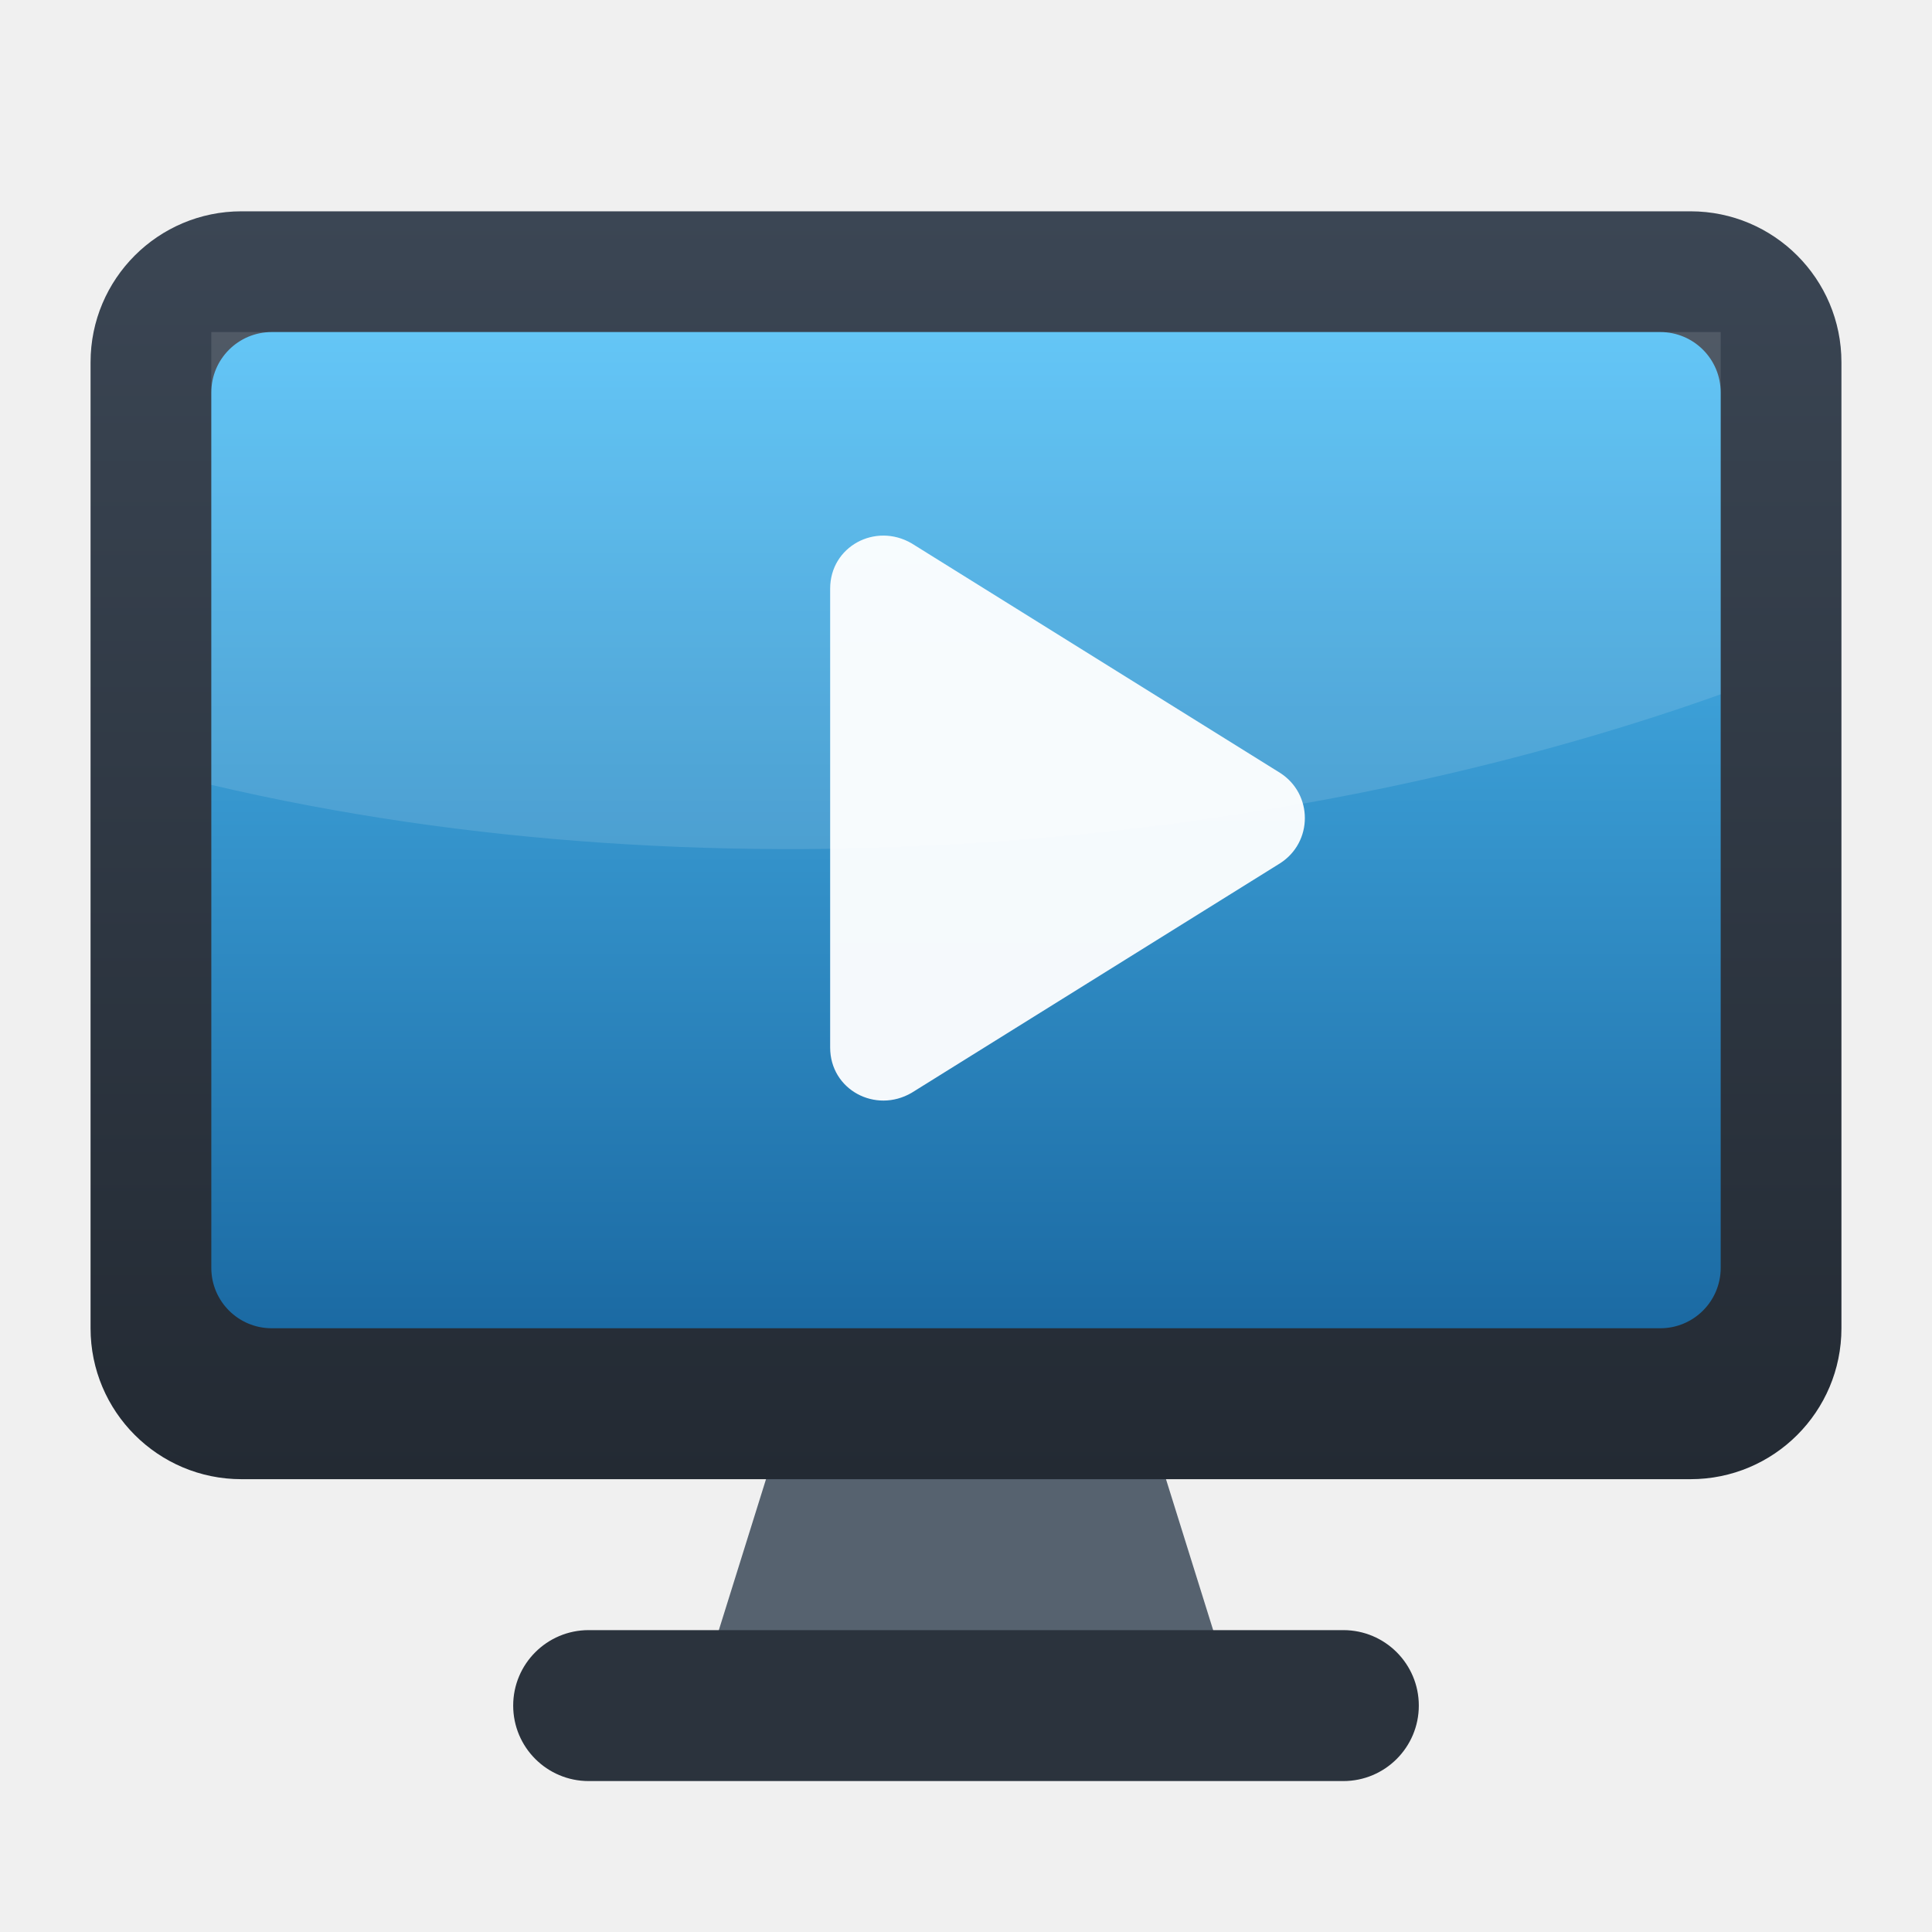
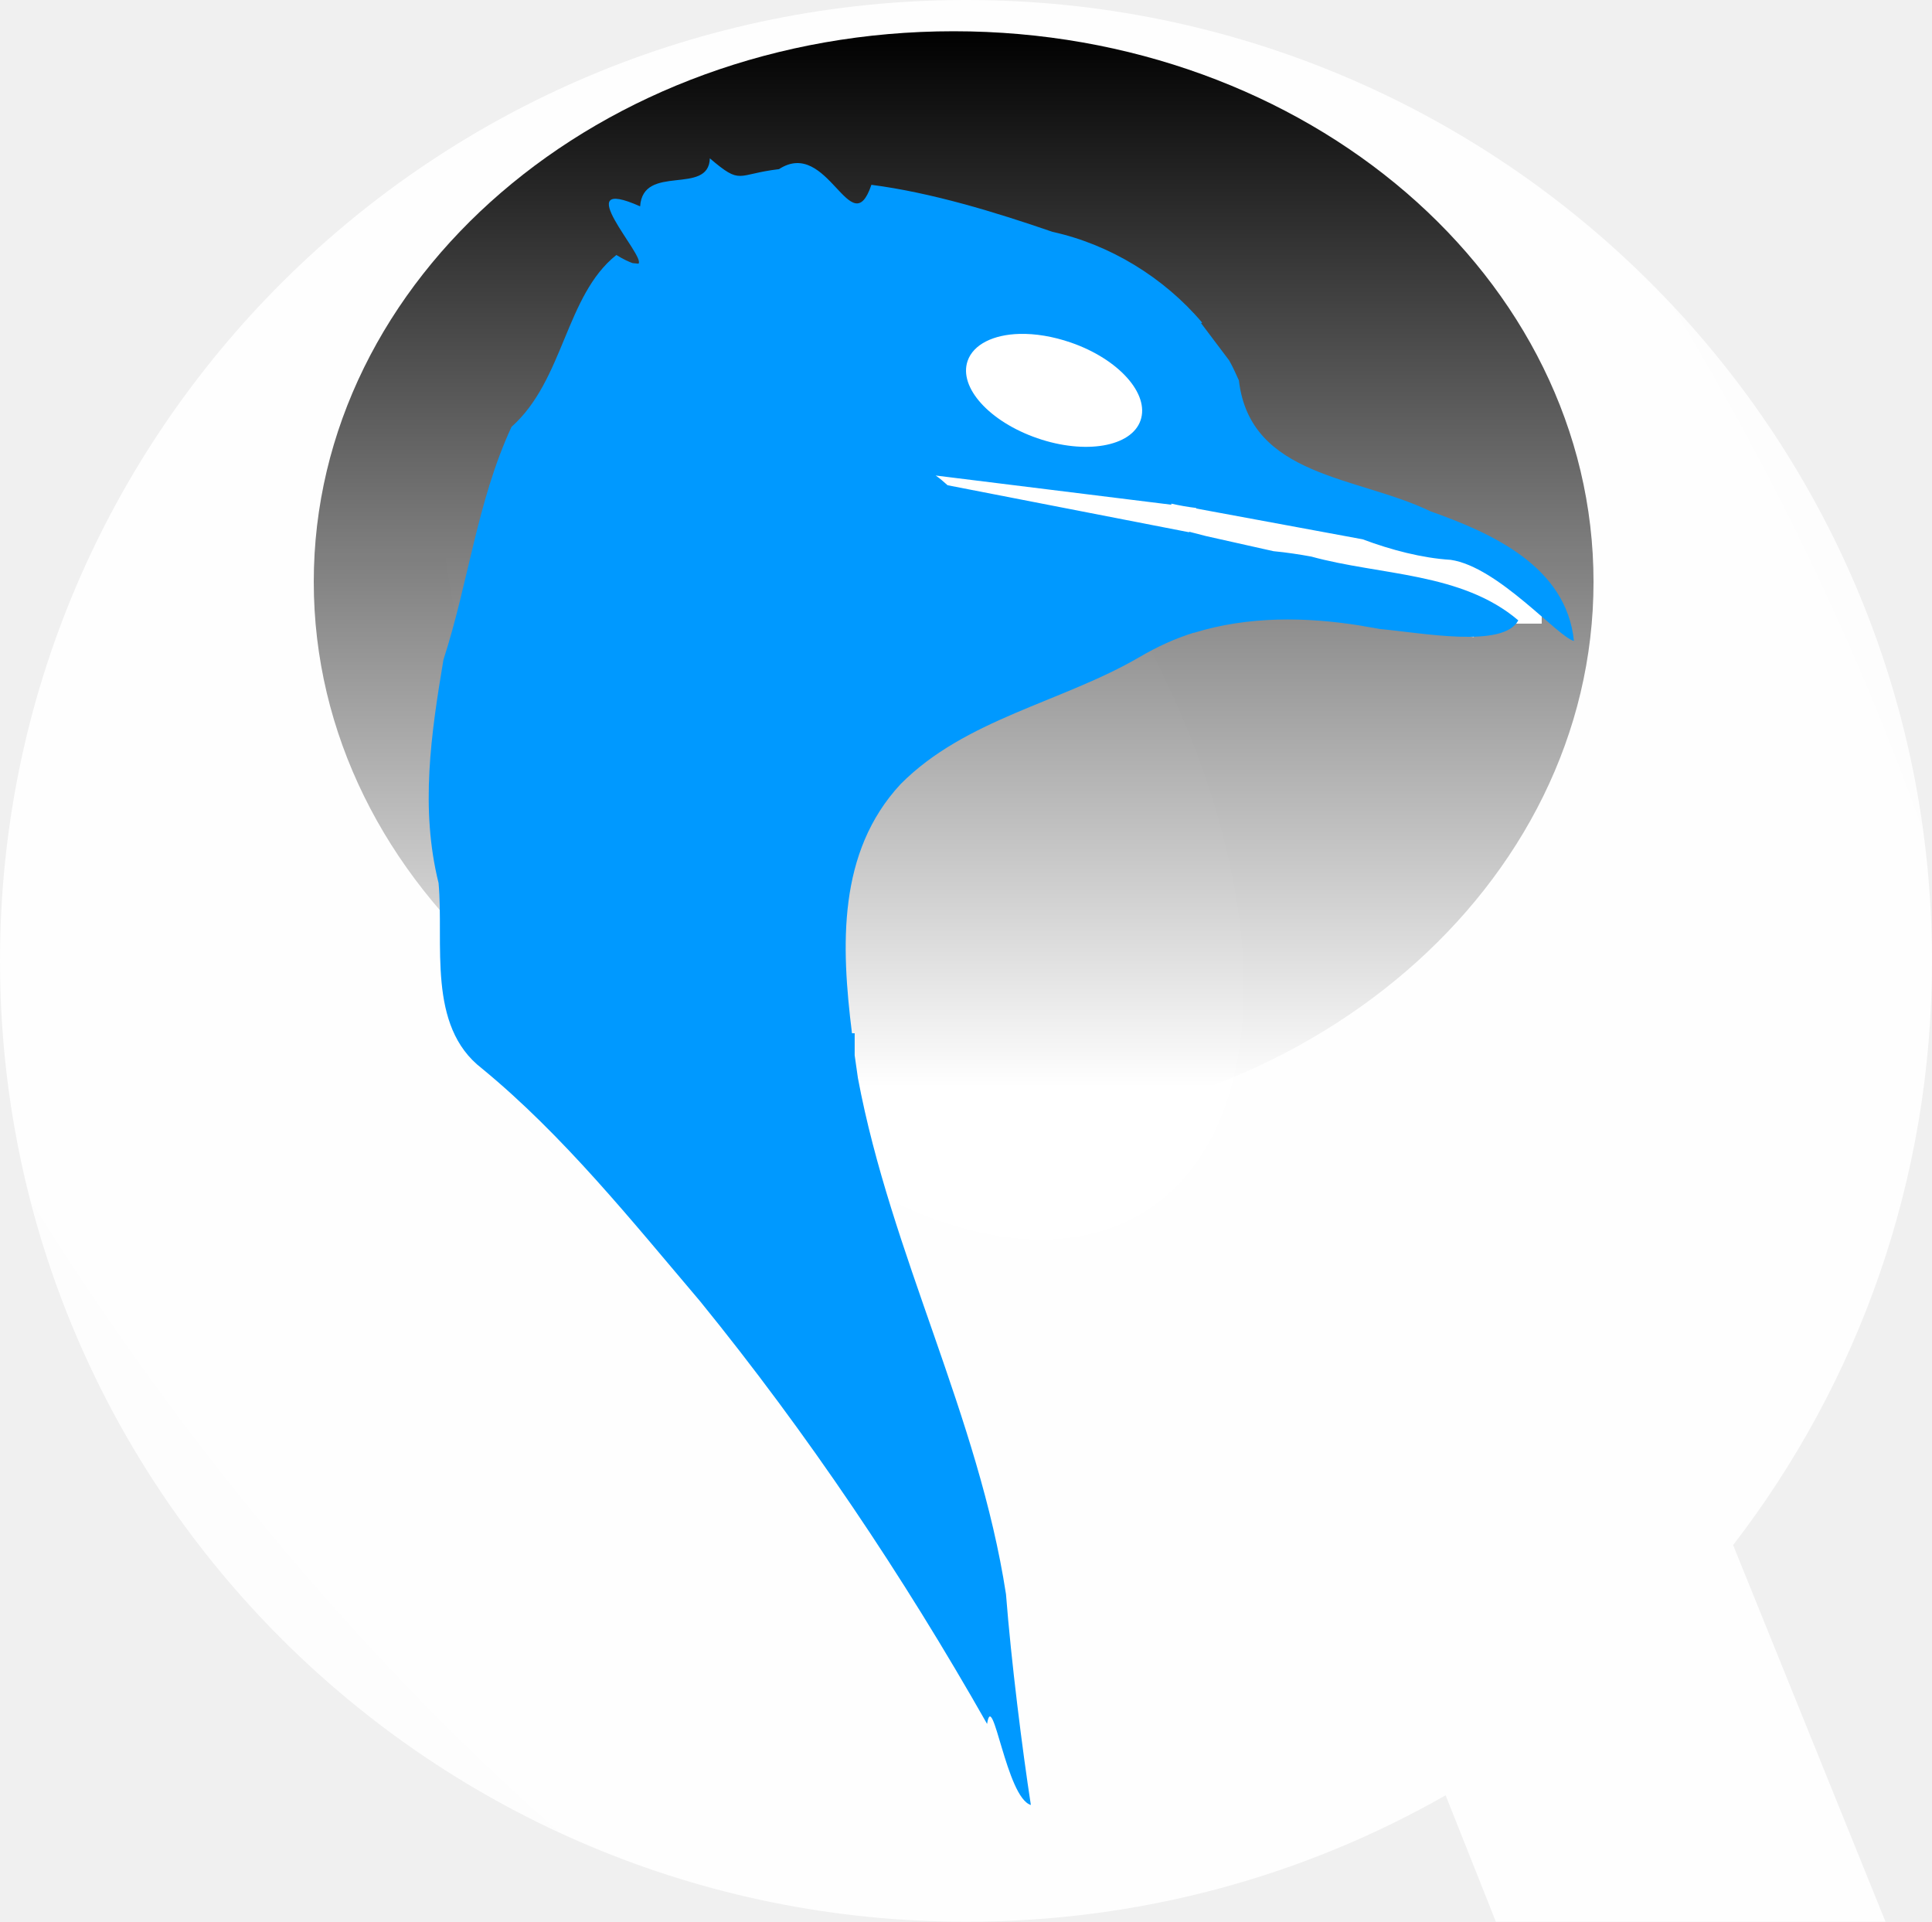
- <svg xmlns="http://www.w3.org/2000/svg" width="64" height="64" viewBox="0 0 64 64">
-   <defs>
-     <linearGradient id="screen" x1="0" y1="0" x2="0" y2="1">
-       <stop offset="0" stop-color="#4fbef5" />
-       <stop offset="1" stop-color="#1b6aa3" />
-     </linearGradient>
-     <linearGradient id="body" x1="0" y1="0" x2="0" y2="1">
-       <stop offset="0" stop-color="#3b4654" />
-       <stop offset="1" stop-color="#232a33" />
-     </linearGradient>
+ <svg xmlns="http://www.w3.org/2000/svg" xmlns:xlink="http://www.w3.org/1999/xlink" width="111.719" height="111.125" id="svg2" version="1.1">
+   <defs id="defs4">
+     <linearGradient id="linearGradient4686">
+       <stop style="stop-color:#ffffff;stop-opacity:1;" offset="0" id="stop4688" />
+       <stop id="stop3956" offset="0.75" style="stop-color:#ffffff;stop-opacity:0.878;" />
+       <stop style="stop-color:#000000;stop-opacity:0.439;" offset="0.75" id="stop3958" />
+       <stop id="stop3960" offset="0.88" style="stop-color:#e7e7e7;stop-opacity:1;" />
+       <stop style="stop-color:#dbdbdb;stop-opacity:1;" offset="0.88" id="stop3962" />
+       <stop style="stop-color:#ffffff;stop-opacity:1;" offset="1" id="stop4690" />
+     </linearGradient>
+     <linearGradient id="linearGradient4467">
+       <stop style="stop-color:#ffffff;stop-opacity:1;" offset="0" id="stop4469" />
+       <stop style="stop-color:#ffffff;stop-opacity:0.897;" offset="1" id="stop4471" />
+     </linearGradient>
+     <linearGradient id="linearGradient4431">
+       <stop style="stop-color:#000000;stop-opacity:1;" offset="0" id="stop4433" />
+       <stop style="stop-color:#000000;stop-opacity:0;" offset="1" id="stop4435" />
+     </linearGradient>
+     <linearGradient id="linearGradient4466">
+       <stop style="stop-color:#000000;stop-opacity:1;" offset="0" id="stop4468" />
+       <stop style="stop-color:#000000;stop-opacity:0;" offset="1" id="stop4470" />
+     </linearGradient>
+     <linearGradient id="linearGradient4321">
+       <stop style="stop-color:#0098fd;stop-opacity:1;" offset="0" id="stop4323" />
+       <stop style="stop-color:#0065aa;stop-opacity:1;" offset="1" id="stop4325" />
+     </linearGradient>
+     <linearGradient id="linearGradient4283">
+       <stop style="stop-color:#ffffff;stop-opacity:1;" offset="0" id="stop4285" />
+       <stop style="stop-color:#ffffff;stop-opacity:0;" offset="1" id="stop4287" />
+     </linearGradient>
+     <linearGradient id="linearGradient4251">
+       <stop style="stop-color:#ffffff;stop-opacity:1;" offset="0" id="stop4253" />
+       <stop style="stop-color:#ffffff;stop-opacity:0;" offset="1" id="stop4255" />
+     </linearGradient>
+     <linearGradient id="linearGradient4007">
+       <stop style="stop-color:#0099ff;stop-opacity:1;" offset="0" id="stop4009" />
+       <stop style="stop-color:#006eb7;stop-opacity:1;" offset="1" id="stop4011" />
+     </linearGradient>
+     <linearGradient id="linearGradient3999">
+       <stop style="stop-color:#00080d;stop-opacity:1;" offset="0" id="stop4001" />
+       <stop style="stop-color:#000000;stop-opacity:0;" offset="1" id="stop4003" />
+     </linearGradient>
+     <linearGradient id="linearGradient3890">
+       <stop style="stop-color:#000000;stop-opacity:1;" offset="0" id="stop3892" />
+       <stop style="stop-color:#000000;stop-opacity:0;" offset="1" id="stop3894" />
+     </linearGradient>
+     <linearGradient id="linearGradient3880">
+       <stop style="stop-color:#148bff;stop-opacity:1;" offset="0" id="stop3882" />
+       <stop style="stop-color:#084f95;stop-opacity:1;" offset="1" id="stop3884" />
+     </linearGradient>
+     <linearGradient id="linearGradient4011">
+       <stop style="stop-color:#fbd237;stop-opacity:1;" offset="0" id="stop4013" />
+       <stop style="stop-color:#bd9f2a;stop-opacity:1;" offset="1" id="stop4015" />
+     </linearGradient>
+     <linearGradient id="linearGradient3879">
+       <stop style="stop-color:#000000;stop-opacity:0.906;" offset="0" id="stop3881" />
+       <stop style="stop-color:#000000;stop-opacity:0;" offset="1" id="stop3883" />
+     </linearGradient>
+     <linearGradient id="linearGradient3869">
+       <stop style="stop-color:#36afff;stop-opacity:1;" offset="0" id="stop3871" />
+       <stop style="stop-color:#0061a1;stop-opacity:1;" offset="1" id="stop3873" />
+     </linearGradient>
+     <linearGradient id="linearGradient3861">
+       <stop style="stop-color:#0f9fff;stop-opacity:1;" offset="0" id="stop3863" />
+       <stop style="stop-color:#003355;stop-opacity:1;" offset="1" id="stop3865" />
+     </linearGradient>
+     <linearGradient id="linearGradient3826">
+       <stop style="stop-color:#0099ff;stop-opacity:1;" offset="0" id="stop3828" />
+       <stop style="stop-color:#0076c4;stop-opacity:1;" offset="1" id="stop3830" />
+     </linearGradient>
+     <linearGradient id="linearGradient3879-6">
+       <stop style="stop-color:#000000;stop-opacity:0.906;" offset="0" id="stop3881-4" />
+       <stop style="stop-color:#000000;stop-opacity:0;" offset="1" id="stop3883-7" />
+     </linearGradient>
+     <linearGradient id="linearGradient3869-5">
+       <stop style="stop-color:#36afff;stop-opacity:1;" offset="0" id="stop3871-9" />
+       <stop style="stop-color:#0061a1;stop-opacity:1;" offset="1" id="stop3873-4" />
+     </linearGradient>
+     <linearGradient xlink:href="#linearGradient3879-4" id="linearGradient3885-6" x1="76.025" y1="124.85" x2="75.874" y2="143.04" gradientUnits="userSpaceOnUse" />
+     <linearGradient id="linearGradient3879-4">
+       <stop style="stop-color:#000000;stop-opacity:0.932;" offset="0" id="stop3881-6" />
+       <stop style="stop-color:#000000;stop-opacity:0;" offset="1" id="stop3883-74" />
+     </linearGradient>
+     <linearGradient id="linearGradient3869-2">
+       <stop style="stop-color:#36afff;stop-opacity:1;" offset="0" id="stop3871-99" />
+       <stop style="stop-color:#0061a1;stop-opacity:1;" offset="1" id="stop3873-6" />
+     </linearGradient>
+     <radialGradient xlink:href="#linearGradient4011" id="radialGradient4017" cx="66.639" cy="93.096" fx="66.639" fy="93.096" r="11.516" gradientTransform="matrix(0.2324485,1.600893,-1.01245,0.1470069,145.4042,-26.3003)" gradientUnits="userSpaceOnUse" />
+     <linearGradient xlink:href="#linearGradient3879-4-7" id="linearGradient3885-6-2" x1="76.025" y1="124.85" x2="75.874" y2="143.04" gradientUnits="userSpaceOnUse" />
+     <linearGradient id="linearGradient3879-4-7">
+       <stop style="stop-color:#000000;stop-opacity:0.932;" offset="0" id="stop3881-6-7" />
+       <stop style="stop-color:#000000;stop-opacity:0;" offset="1" id="stop3883-74-6" />
+     </linearGradient>
+     <radialGradient xlink:href="#linearGradient4011-5" id="radialGradient4017-7" cx="66.639" cy="93.096" fx="66.639" fy="93.096" r="11.516" gradientTransform="matrix(0.9977918,6.871877,-4.345967,0.6310314,452.7597,-225.9847)" gradientUnits="userSpaceOnUse" />
+     <linearGradient id="linearGradient4011-5">
+       <stop style="stop-color:#fbd237;stop-opacity:1;" offset="0" id="stop4013-1" />
+       <stop style="stop-color:#bd9f2a;stop-opacity:1;" offset="1" id="stop4015-3" />
+     </linearGradient>
+     <linearGradient xlink:href="#linearGradient3879-4-75" id="linearGradient3885-6-8" x1="76.025" y1="124.85" x2="75.874" y2="143.04" gradientUnits="userSpaceOnUse" />
+     <linearGradient id="linearGradient3879-4-75">
+       <stop style="stop-color:#000000;stop-opacity:0.932;" offset="0" id="stop3881-6-1" />
+       <stop style="stop-color:#000000;stop-opacity:0;" offset="1" id="stop3883-74-4" />
+     </linearGradient>
+     <radialGradient xlink:href="#linearGradient4011-0" id="radialGradient4017-5" cx="66.639" cy="93.096" fx="66.639" fy="93.096" r="11.516" gradientTransform="matrix(0.2324485,1.600893,-1.01245,0.1470069,146.35,53.68173)" gradientUnits="userSpaceOnUse" />
+     <linearGradient id="linearGradient4011-0">
+       <stop style="stop-color:#fbd237;stop-opacity:1;" offset="0" id="stop4013-4" />
+       <stop style="stop-color:#bd9f2a;stop-opacity:1;" offset="1" id="stop4015-0" />
+     </linearGradient>
+     <linearGradient xlink:href="#linearGradient4011-0" id="linearGradient4117" x1="107.03" y1="189.725" x2="107.185" y2="173.475" gradientUnits="userSpaceOnUse" />
+     <linearGradient xlink:href="#linearGradient3879-4-7-2" id="linearGradient3885-6-2-8" x1="76.025" y1="124.85" x2="75.874" y2="143.04" gradientUnits="userSpaceOnUse" />
+     <linearGradient id="linearGradient3879-4-7-2">
+       <stop style="stop-color:#000000;stop-opacity:0.932;" offset="0" id="stop3881-6-7-9" />
+       <stop style="stop-color:#000000;stop-opacity:0;" offset="1" id="stop3883-74-6-9" />
+     </linearGradient>
+     <radialGradient xlink:href="#linearGradient4011-5-1" id="radialGradient4017-7-9" cx="66.639" cy="93.096" fx="66.639" fy="93.096" r="11.516" gradientTransform="matrix(0.9977918,6.871877,-4.345967,0.6310314,448.9474,-406.9928)" gradientUnits="userSpaceOnUse" />
+     <linearGradient id="linearGradient4011-5-1">
+       <stop style="stop-color:#fbd237;stop-opacity:1;" offset="0" id="stop4013-1-9" />
+       <stop style="stop-color:#bd9f2a;stop-opacity:1;" offset="1" id="stop4015-3-8" />
+     </linearGradient>
+     <linearGradient xlink:href="#linearGradient3879-4-7-2-7" id="linearGradient3885-6-2-8-0" x1="76.025" y1="124.85" x2="75.874" y2="143.04" gradientUnits="userSpaceOnUse" />
+     <linearGradient id="linearGradient3879-4-7-2-7">
+       <stop style="stop-color:#000000;stop-opacity:0.932;" offset="0" id="stop3881-6-7-9-3" />
+       <stop style="stop-color:#000000;stop-opacity:0;" offset="1" id="stop3883-74-6-9-6" />
+     </linearGradient>
+     <radialGradient xlink:href="#linearGradient4011-5-1-5" id="radialGradient4017-7-9-5" cx="66.639" cy="93.096" fx="66.639" fy="93.096" r="11.516" gradientTransform="matrix(0.5596533,3.854381,-2.437618,0.3539404,454.7518,-145.4435)" gradientUnits="userSpaceOnUse" />
+     <linearGradient id="linearGradient4011-5-1-5">
+       <stop style="stop-color:#fbd237;stop-opacity:1;" offset="0" id="stop4013-1-9-6" />
+       <stop style="stop-color:#bd9f2a;stop-opacity:1;" offset="1" id="stop4015-3-8-9" />
+     </linearGradient>
+     <linearGradient xlink:href="#linearGradient3879-4-7-2-4" id="linearGradient3885-6-2-8-4" x1="76.025" y1="124.85" x2="75.874" y2="143.04" gradientUnits="userSpaceOnUse" />
+     <linearGradient id="linearGradient3879-4-7-2-4">
+       <stop style="stop-color:#000000;stop-opacity:0.932;" offset="0" id="stop3881-6-7-9-9" />
+       <stop style="stop-color:#000000;stop-opacity:0;" offset="1" id="stop3883-74-6-9-3" />
+     </linearGradient>
+     <radialGradient xlink:href="#linearGradient4011-5-1-7" id="radialGradient4017-7-9-7" cx="66.639" cy="93.096" fx="66.639" fy="93.096" r="11.516" gradientTransform="matrix(0.2683716,1.848298,-1.168915,0.1697257,466.5761,26.18082)" gradientUnits="userSpaceOnUse" />
+     <linearGradient id="linearGradient4011-5-1-7">
+       <stop style="stop-color:#fbd237;stop-opacity:1;" offset="0" id="stop4013-1-9-1" />
+       <stop style="stop-color:#bd9f2a;stop-opacity:1;" offset="1" id="stop4015-3-8-5" />
+     </linearGradient>
+     <linearGradient id="linearGradient3879-4-7-2-0">
+       <stop style="stop-color:#000000;stop-opacity:0.932;" offset="0" id="stop3881-6-7-9-7" />
+       <stop style="stop-color:#000000;stop-opacity:0;" offset="1" id="stop3883-74-6-9-8" />
+     </linearGradient>
+     <linearGradient id="linearGradient4011-5-1-55">
+       <stop style="stop-color:#fff5cf;stop-opacity:1;" offset="0" id="stop4013-1-9-8" />
+       <stop style="stop-color:#bd9f2a;stop-opacity:1;" offset="1" id="stop4015-3-8-3" />
+     </linearGradient>
+     <linearGradient id="linearGradient3890-9">
+       <stop style="stop-color:#000000;stop-opacity:1;" offset="0" id="stop3892-0" />
+       <stop style="stop-color:#000000;stop-opacity:0;" offset="1" id="stop3894-9" />
+     </linearGradient>
+     <linearGradient id="linearGradient3880-4">
+       <stop style="stop-color:#148bff;stop-opacity:1;" offset="0" id="stop3882-5" />
+       <stop style="stop-color:#084f95;stop-opacity:1;" offset="1" id="stop3884-1" />
+     </linearGradient>
+     <linearGradient id="linearGradient3999-7">
+       <stop style="stop-color:#00080d;stop-opacity:1;" offset="0" id="stop4001-9" />
+       <stop style="stop-color:#000000;stop-opacity:0;" offset="1" id="stop4003-4" />
+     </linearGradient>
+     <linearGradient id="linearGradient4007-9">
+       <stop style="stop-color:#0099ff;stop-opacity:1;" offset="0" id="stop4009-1" />
+       <stop style="stop-color:#006eb7;stop-opacity:1;" offset="1" id="stop4011-9" />
+     </linearGradient>
+     <linearGradient id="linearGradient4007-9-5">
+       <stop style="stop-color:#0099ff;stop-opacity:1;" offset="0" id="stop4009-1-9" />
+       <stop style="stop-color:#006eb7;stop-opacity:1;" offset="1" id="stop4011-9-5" />
+     </linearGradient>
+     <linearGradient id="linearGradient3999-7-1">
+       <stop style="stop-color:#00080d;stop-opacity:1;" offset="0" id="stop4001-9-1" />
+       <stop style="stop-color:#000000;stop-opacity:0;" offset="1" id="stop4003-4-4" />
+     </linearGradient>
+     <linearGradient id="linearGradient4007-9-5-3">
+       <stop style="stop-color:#0099ff;stop-opacity:1;" offset="0" id="stop4009-1-9-3" />
+       <stop style="stop-color:#006eb7;stop-opacity:1;" offset="1" id="stop4011-9-5-9" />
+     </linearGradient>
+     <linearGradient id="linearGradient3999-7-1-4">
+       <stop style="stop-color:#00080d;stop-opacity:1;" offset="0" id="stop4001-9-1-4" />
+       <stop style="stop-color:#000000;stop-opacity:0;" offset="1" id="stop4003-4-4-4" />
+     </linearGradient>
+     <linearGradient id="linearGradient3879-4-7-2-3">
+       <stop style="stop-color:#000000;stop-opacity:0.932;" offset="0" id="stop3881-6-7-9-1" />
+       <stop style="stop-color:#000000;stop-opacity:0;" offset="1" id="stop3883-74-6-9-87" />
+     </linearGradient>
+     <linearGradient id="linearGradient4011-5-1-1">
+       <stop style="stop-color:#02175e;stop-opacity:1;" offset="0" id="stop4013-1-9-63" />
+       <stop style="stop-color:#d6b846;stop-opacity:1;" offset="1" id="stop4015-3-8-8" />
+     </linearGradient>
+     <linearGradient xlink:href="#linearGradient4466" id="linearGradient4472" x1="161.756" y1="540.727" x2="161.756" y2="579.802" gradientUnits="userSpaceOnUse" />
+     <radialGradient xlink:href="#linearGradient4321" id="radialGradient4474" cx="130.824" cy="575.278" fx="130.824" fy="575.278" r="49.498" gradientTransform="matrix(0.9567083,0.9668467,-0.7262353,0.71862,423.4511,35.05138)" gradientUnits="userSpaceOnUse" />
+     <linearGradient xlink:href="#linearGradient4466-5" id="linearGradient4472-9" x1="161.756" y1="540.727" x2="161.756" y2="579.802" gradientUnits="userSpaceOnUse" />
+     <linearGradient id="linearGradient4466-5">
+       <stop style="stop-color:#000000;stop-opacity:1;" offset="0" id="stop4468-2" />
+       <stop style="stop-color:#000000;stop-opacity:0;" offset="1" id="stop4470-3" />
+     </linearGradient>
+     <radialGradient xlink:href="#linearGradient4321-0" id="radialGradient4474-6" cx="130.824" cy="575.278" fx="130.824" fy="575.278" r="49.498" gradientTransform="matrix(0.9567083,0.9668467,-0.7262353,0.71862,442.644,170.9169)" gradientUnits="userSpaceOnUse" />
+     <linearGradient id="linearGradient4321-0">
+       <stop style="stop-color:#0098fd;stop-opacity:1;" offset="0" id="stop4323-3" />
+       <stop style="stop-color:#0065aa;stop-opacity:1;" offset="1" id="stop4325-1" />
+     </linearGradient>
+     <linearGradient id="linearGradient4466-5-5">
+       <stop style="stop-color:#000000;stop-opacity:1;" offset="0" id="stop4468-2-9" />
+       <stop style="stop-color:#000000;stop-opacity:0;" offset="1" id="stop4470-3-4" />
+     </linearGradient>
+     <linearGradient id="linearGradient4321-0-0">
+       <stop style="stop-color:#0098fd;stop-opacity:1;" offset="0" id="stop4323-3-9" />
+       <stop style="stop-color:#0065aa;stop-opacity:1;" offset="1" id="stop4325-1-1" />
+     </linearGradient>
+     <linearGradient id="linearGradient4466-5-9">
+       <stop style="stop-color:#000000;stop-opacity:1;" offset="0" id="stop4468-2-7" />
+       <stop style="stop-color:#000000;stop-opacity:0;" offset="1" id="stop4470-3-7" />
+     </linearGradient>
+     <linearGradient id="linearGradient4321-0-7">
+       <stop style="stop-color:#0098fd;stop-opacity:1;" offset="0" id="stop4323-3-3" />
+       <stop style="stop-color:#0065aa;stop-opacity:1;" offset="1" id="stop4325-1-6" />
+     </linearGradient>
+     <linearGradient xlink:href="#linearGradient4431" id="linearGradient4437" x1="142.819" y1="831.523" x2="142.819" y2="878.907" gradientUnits="userSpaceOnUse" />
+     <radialGradient xlink:href="#linearGradient4467" id="radialGradient4475" cx="116.52" cy="98.282" fx="116.52" fy="98.282" r="55.859" gradientTransform="matrix(0.9744256,1.508891,-0.8355915,0.539616,79.64162,-130.2852)" gradientUnits="userSpaceOnUse" />
+     <linearGradient xlink:href="#linearGradient4431-3" id="linearGradient4437-6" x1="142.819" y1="831.523" x2="142.819" y2="878.907" gradientUnits="userSpaceOnUse" />
+     <linearGradient id="linearGradient4431-3">
+       <stop style="stop-color:#000000;stop-opacity:1;" offset="0" id="stop4433-0" />
+       <stop style="stop-color:#000000;stop-opacity:0;" offset="1" id="stop4435-2" />
+     </linearGradient>
+     <radialGradient xlink:href="#linearGradient4467-7" id="radialGradient4475-0" cx="116.52" cy="98.282" fx="116.52" fy="98.282" r="55.859" gradientTransform="matrix(0.9744256,1.508891,-0.8355915,0.539616,225.1036,63.66407)" gradientUnits="userSpaceOnUse" />
+     <linearGradient id="linearGradient4467-7">
+       <stop style="stop-color:#ffffff;stop-opacity:1;" offset="0" id="stop4469-4" />
+       <stop style="stop-color:#ffffff;stop-opacity:0.897;" offset="1" id="stop4471-7" />
+     </linearGradient>
+     <radialGradient xlink:href="#linearGradient4467" id="radialGradient3262" gradientUnits="userSpaceOnUse" gradientTransform="matrix(0.9744256,1.508891,-0.8355915,0.539616,59.64162,-150.2852)" cx="116.52" cy="98.282" fx="116.52" fy="98.282" r="55.859" />
+     <linearGradient xlink:href="#linearGradient4431" id="linearGradient3264" gradientUnits="userSpaceOnUse" x1="142.819" y1="831.523" x2="142.819" y2="878.907" />
  </defs>
-   <path d="M26 47h12l2.5 8h-17z" fill="#56626f" />
-   <rect x="17" y="54" width="30" height="5" rx="2.5" fill="#2b333d" />
-   <rect x="3" y="7" width="58" height="42" rx="5" fill="url(#body)" />
-   <rect x="7" y="11" width="50" height="33" rx="2" fill="url(#screen)" />
-   <path d="M7 11h50v12c-14 5-33 7-50 3z" fill="#ffffff" opacity="0.12" />
-   <path d="M27.5 19.5c0-1.4 1.5-2.2 2.7-1.5l12.2 7.6c1.1.7 1.1 2.3 0 3l-12.2 7.6c-1.2.7-2.7-.1-2.7-1.5z" fill="#ffffff" opacity="0.95" />
+   <g id="layer1" transform="translate(-42.3411,-35.85933)">
+     <path style="fill:url(#radialGradient3262);fill-opacity:1;stroke:none" d="m 98.216,35.859 c -30.851,0 -55.875,24.87 -55.875,55.562 0,30.692 25.024,55.562 55.875,55.562 10.095,0 19.546,-2.652 27.719,-7.312 l 2.906,7.312 2.406,0 20,0 0.125,0 -8.812,-21.781 c 7.215,-9.362 11.5,-21.072 11.5,-33.781 0,-30.692 -24.993,-55.562 -55.844,-55.562 z" id="path3834-7-7-2-5-5-0-5-4" />
+     <path style="fill:url(#linearGradient3264);fill-opacity:1;stroke:none" id="path3661" d="m 177.857,856.291 c 0,13.61 -15.83,24.643 -35.357,24.643 -19.527,0 -35.357,-11.033 -35.357,-24.643 0,-13.61 15.83,-24.643 35.357,-24.643 19.527,0 35.357,11.033 35.357,24.643 z" transform="matrix(1.046508,0,0,1.292046,-51.64124,-1036.861)" />
+     <path style="fill:#ffffff;fill-opacity:1;stroke:none" id="path4442" d="m 122.228,856.393 c 0,3.626 -2.94,6.566 -6.566,6.566 -3.626,0 -6.566,-2.94 -6.566,-6.566 0,-3.626 2.94,-6.566 6.566,-6.566 3.626,0 6.566,2.94 6.566,6.566 z" transform="translate(-12.32997,-797.6035)" />
+     <rect style="fill:#ffffff;fill-opacity:1;stroke:none" id="rect4444" width="37.644" height="5.501" x="101.554" y="48.297" transform="matrix(0.989749,0.1428176,-0.1897264,0.981837,0,0)" />
+     <rect style="fill:#ffffff;fill-opacity:1;stroke:none" id="rect4446" width="6.566" height="2.904" x="124.925" y="69.017" />
+     <path style="fill:#0099ff;fill-opacity:1" d="m 83.388,45.011 c -0.057,2.185 -3.866,0.283 -4.031,2.781 -4.224,-1.881 0.329,2.872 -0.094,3.312 l -0.031,0 -0.312,-0.031 c -0.204,-0.073 -0.5,-0.199 -0.938,-0.469 -2.95,2.35 -3.022,7.234 -6.062,9.938 -1.995,4.305 -2.48,8.983 -3.938,13.469 -0.718,4.303 -1.349,8.598 -0.281,12.906 0.321,3.502 -0.689,8.259 2.5,10.719 4.727,3.883 8.656,8.795 12.625,13.469 6.219,7.653 11.729,15.863 16.594,24.438 0.324,-2.118 1.11,4.265 2.531,4.688 -0.492,-3.192 -1.132,-8.263 -1.438,-12.188 -1.581,-10.291 -6.653,-19.649 -8.562,-29.844 -0.059,-0.43 -0.128,-0.872 -0.188,-1.312 l 0,-1.281 -0.156,0 c -0.626,-5.043 -0.85,-10.465 2.812,-14.406 3.74,-3.772 9.306,-4.722 13.812,-7.344 1.002,-0.591 2.049,-1.072 3.125,-1.406 0.009,-0.003 0.023,0.003 0.031,0 3.117,-0.963 6.449,-0.933 9.688,-0.406 0.048,0.008 0.108,0.023 0.156,0.031 0.295,0.049 0.614,0.099 0.906,0.156 2.371,0.211 7.145,1.137 8,-0.5 -3.272,-2.786 -7.985,-2.592 -11.969,-3.688 -0.631,-0.115 -1.412,-0.24 -2.188,-0.312 l -3.906,-0.875 -0.969,-0.25 0,0.031 -13.969,-2.719 c -0.222,-0.202 -0.464,-0.409 -0.688,-0.562 l 13.625,1.688 0,-0.062 c 0.48,0.107 0.956,0.194 1.438,0.25 l 0,0.031 9.625,1.781 c 1.661,0.62 3.432,1.084 5.094,1.188 2.743,0.399 6.225,4.491 7.125,4.688 -0.441,-4.307 -4.742,-6.236 -8.312,-7.5 -4.171,-2.028 -10.402,-1.954 -11.062,-7.562 -0.176,-0.391 -0.349,-0.781 -0.562,-1.156 l -1.625,-2.156 0.062,-0.031 c -2.217,-2.617 -5.34,-4.522 -8.656,-5.25 -3.291,-1.136 -6.988,-2.267 -10.469,-2.719 -1.181,3.478 -2.503,-2.756 -5.344,-0.906 -2.49,0.295 -2.146,0.953 -4,-0.625 z m 17.906,10.156 c 0.902,-0.024 1.933,0.142 2.969,0.5 2.763,0.954 4.562,2.965 4.031,4.5 -0.53,1.535 -3.206,1.986 -5.969,1.031 -2.763,-0.954 -4.561,-2.934 -4.031,-4.469 0.331,-0.959 1.497,-1.523 3,-1.562 z" id="path3499-9-7" />
+   </g>
</svg>
